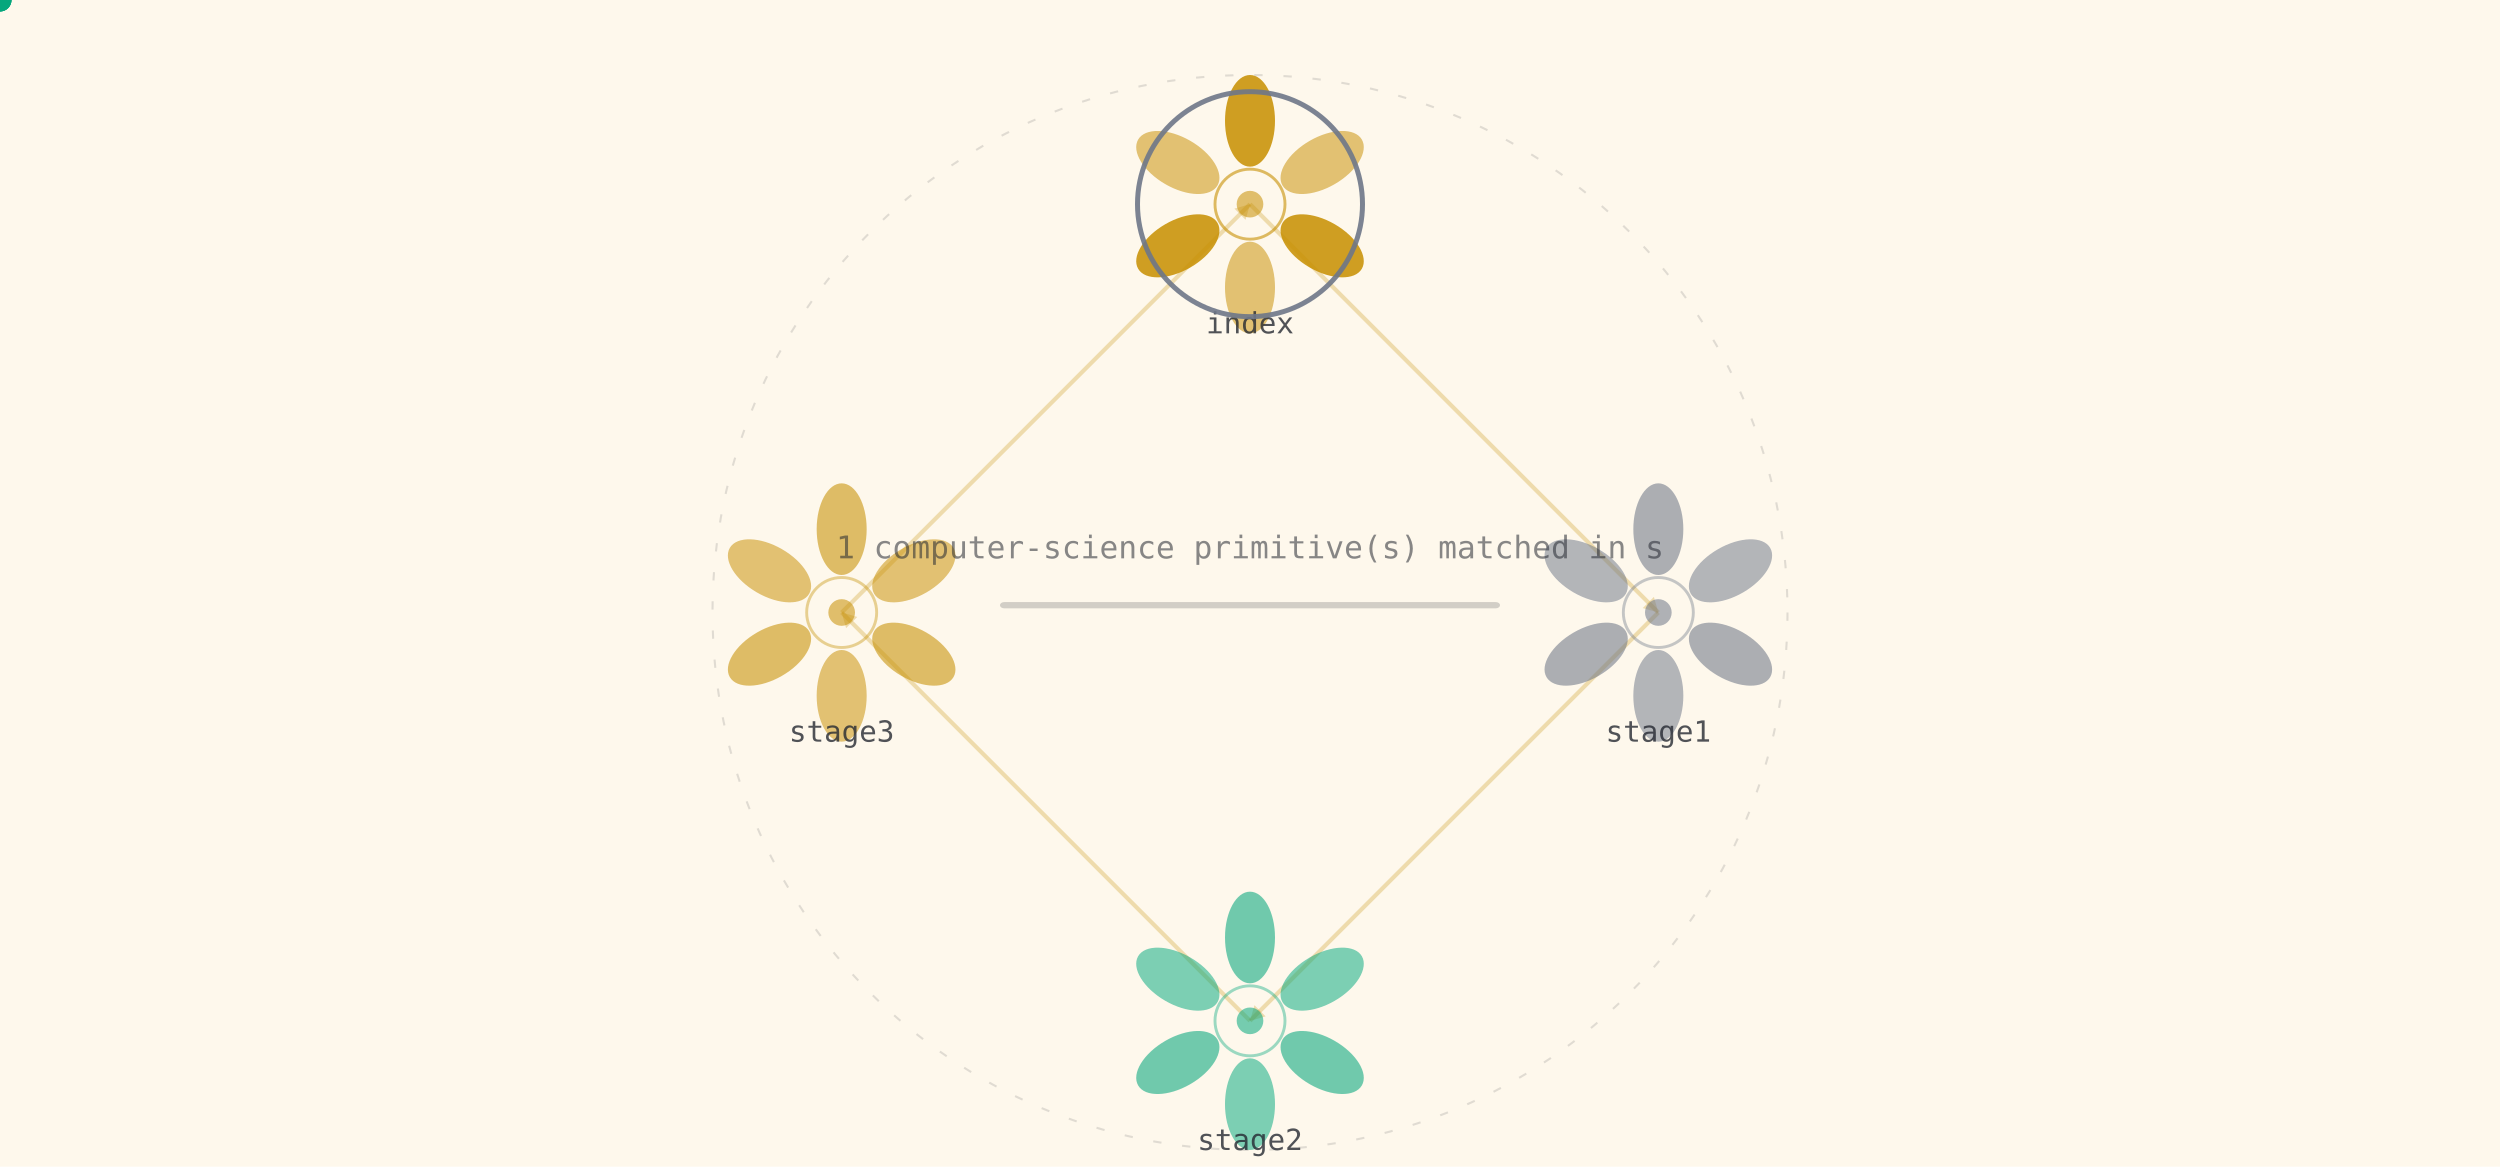
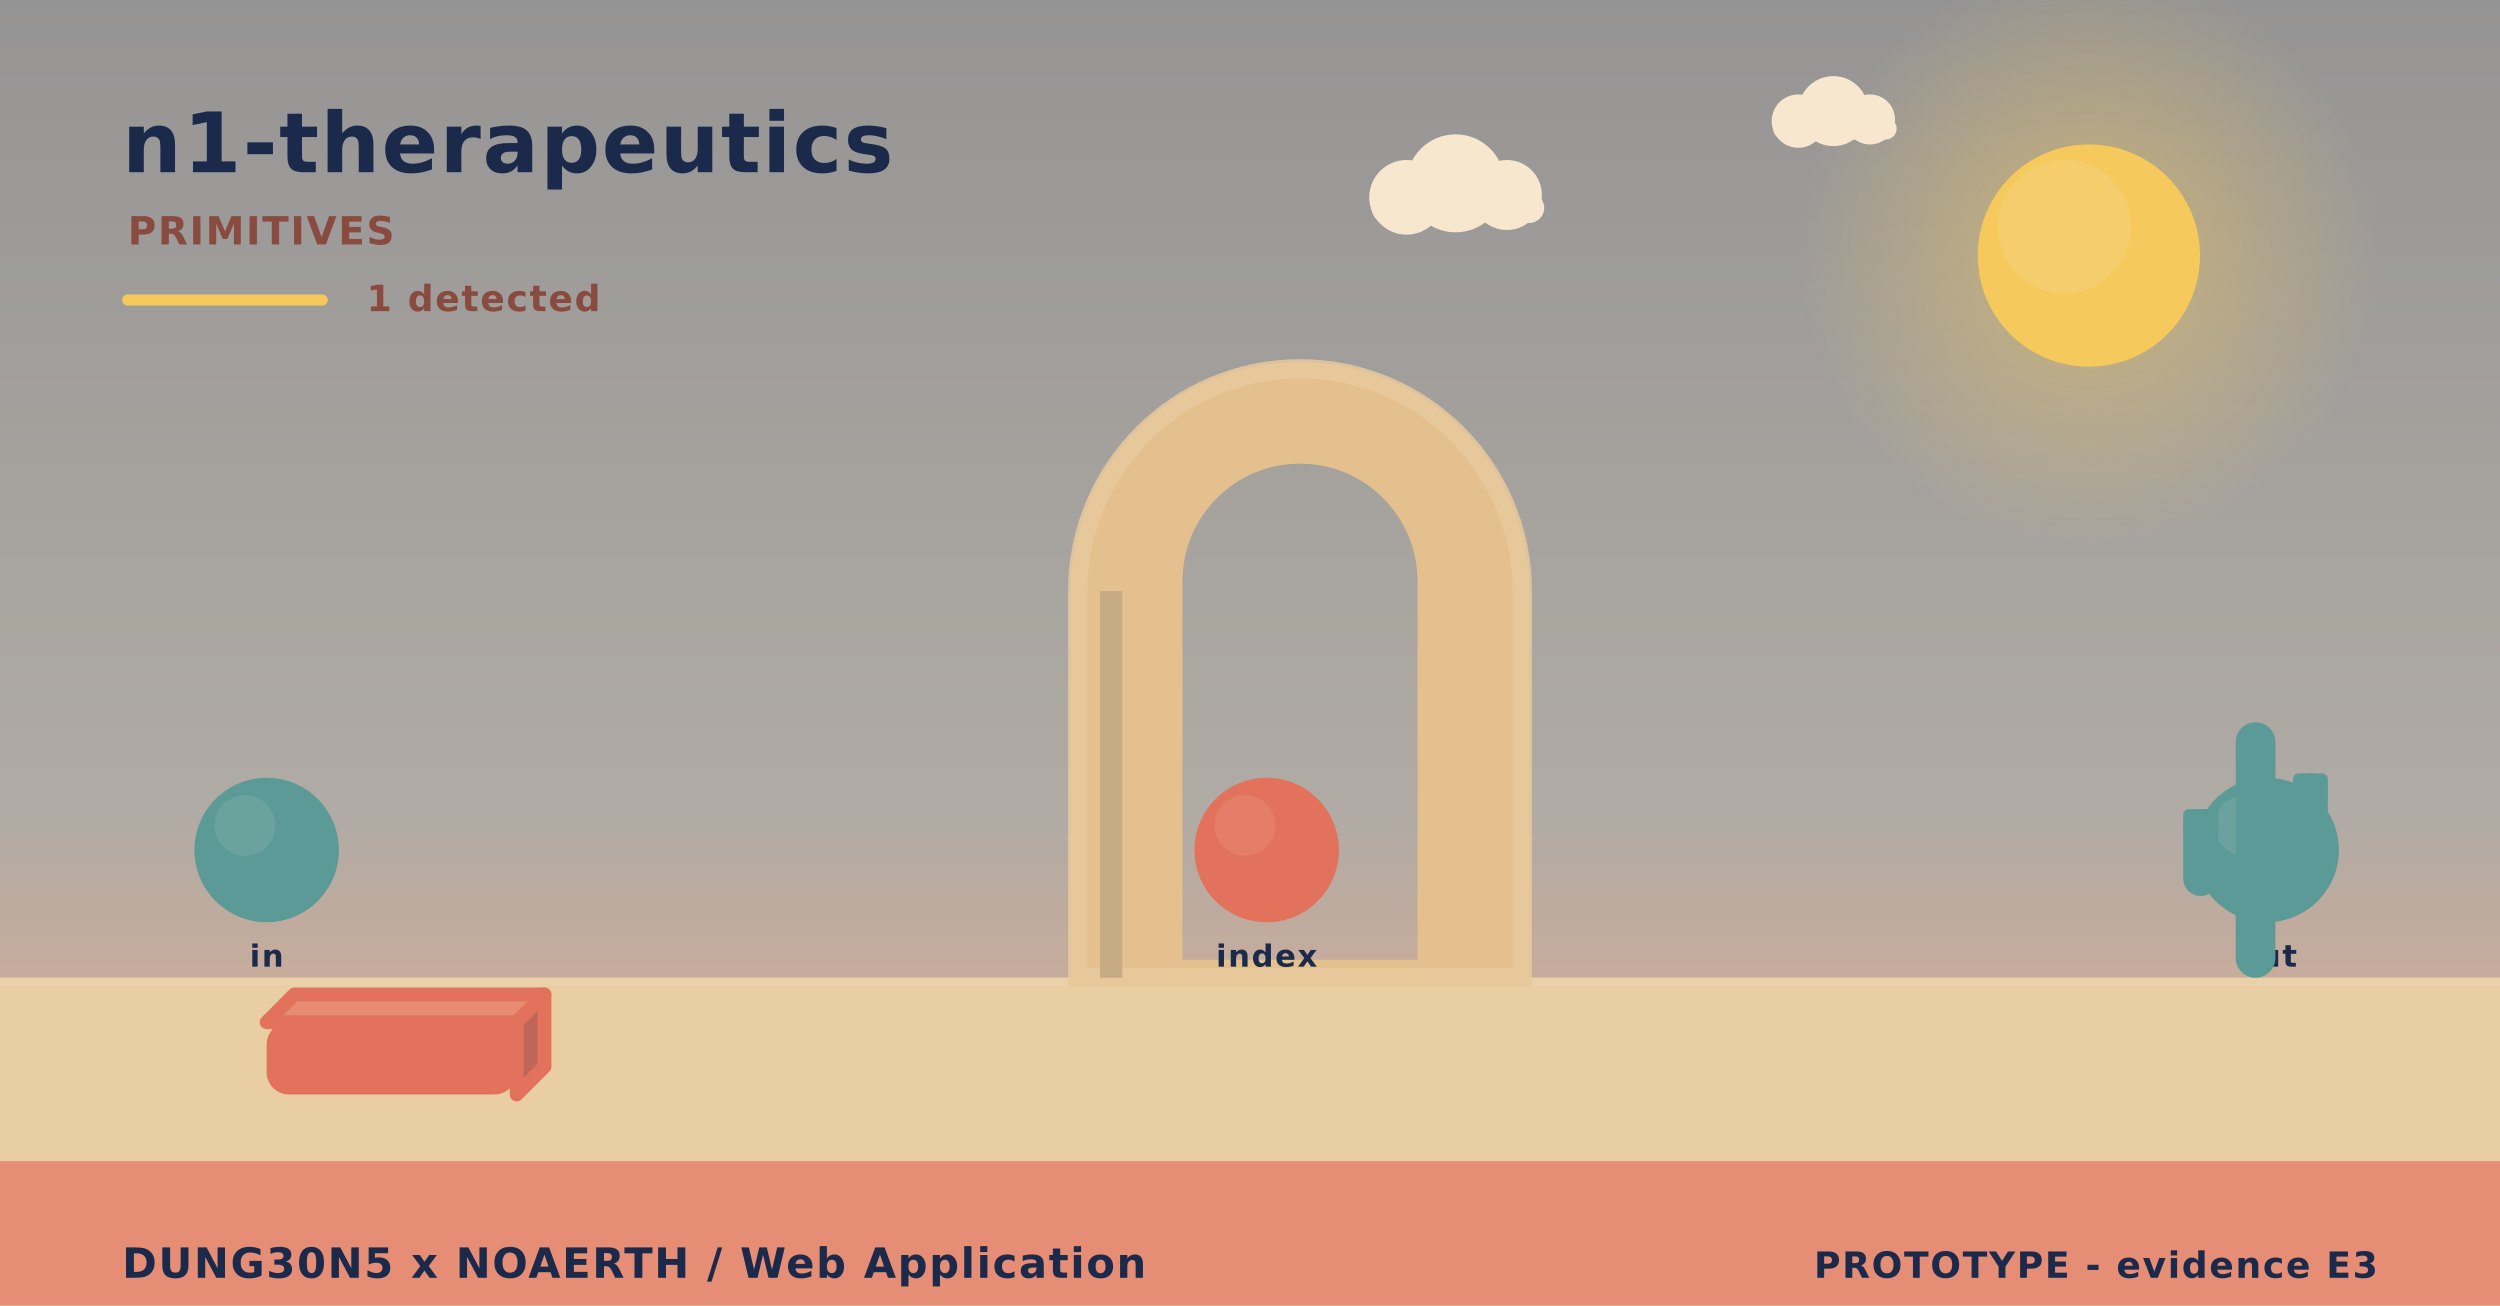
- <svg xmlns="http://www.w3.org/2000/svg" viewBox="0 0 1200 560" width="1200" height="560" role="img" aria-label="n1-therapeutics state machine">
-   <rect width="1200" height="560" fill="#fef8ec" />
-   <defs>
-     <linearGradient id="gs" x1="0" y1="0" x2="1" y2="1">
-       <stop offset="0%" stop-color="#c78f02" />
-       <stop offset="100%" stop-color="#6e7788" />
-     </linearGradient>
-   </defs>
-   <circle cx="600.00" cy="294.00" r="258.00" fill="none" stroke="rgba(37,40,49,0.140)" stroke-width="1.00" opacity="1.00" stroke-dasharray="4 10" />
-   <line x1="600.00" y1="98.00" x2="796.00" y2="294.00" stroke="rgba(199,143,2,0.500)" stroke-width="2.00" opacity="0.55" />
-   <polygon points="796.00,294.00 793.88,286.50 788.50,291.88" fill="rgba(199,143,2,0.500)" opacity="0.55" />
-   <g opacity="0.9">
-     <circle cx="0.00" cy="0.00" r="5.50" fill="#05a77d" opacity="1.00" />
-     <animateTransform attributeName="transform" type="translate" values="600.00,98.00 796.00,294.00" dur="5.25s" begin="0.0s" repeatCount="indefinite" />
-     <animateTransform attributeName="transform" type="translate" values="796.00,294.00 600.00,98.00" dur="5.25s" begin="2.625s" repeatCount="indefinite" />
+ <svg xmlns="http://www.w3.org/2000/svg" width="900" height="470" viewBox="0 0 900 470" role="img" aria-label="n1-therapeutics - how it behaves">
+   <linearGradient id="skys" x1="0" y1="0" x2="0" y2="1">
+     <stop offset="0" stop-color="#959494" />
+     <stop offset="0.62" stop-color="#b0aba4" />
+     <stop offset="1" stop-color="#f3ad8a" />
+   </linearGradient>
+   <rect width="900" height="470" fill="url(#skys)" />
+   <radialGradient id="suns">
+     <stop offset="0.35" stop-color="#f5c95c" stop-opacity="0.34" />
+     <stop offset="1" stop-color="#f5c95c" stop-opacity="0" />
+   </radialGradient>
+   <circle cx="752" cy="92" r="104" fill="url(#suns)" />
+   <circle cx="752" cy="92" r="40" fill="#f5c95c" />
+   <circle cx="743.2" cy="81.6" r="24" fill="#f5d27e" opacity="0.5" />
+   <g>
+     <circle cx="524" cy="66" r="17.64" fill="#f6e7ce" />
+     <circle cx="506.36" cy="71.04" r="13.44" fill="#f6e7ce" />
+     <circle cx="542.48" cy="70.2" r="12.6" fill="#f6e7ce" />
+     <rect x="493.76" y="69.36" width="62.16" height="10.92" rx="5.46" fill="#f6e7ce" />
+     <animateTransform attributeName="transform" type="translate" values="0 0;24 0;0 0" dur="36s" begin="0s" repeatCount="indefinite" />
  </g>
-   <line x1="796.00" y1="294.00" x2="600.00" y2="490.00" stroke="rgba(199,143,2,0.500)" stroke-width="2.00" opacity="0.55" />
-   <polygon points="600.00,490.00 607.50,487.88 602.12,482.50" fill="rgba(199,143,2,0.500)" opacity="0.55" />
-   <g opacity="0.9">
-     <circle cx="0.00" cy="0.00" r="5.50" fill="#05a77d" opacity="1.00" />
-     <animateTransform attributeName="transform" type="translate" values="796.00,294.00 600.00,490.00" dur="5.25s" begin="1.312s" repeatCount="indefinite" />
-     <animateTransform attributeName="transform" type="translate" values="600.00,490.00 796.00,294.00" dur="5.25s" begin="3.938s" repeatCount="indefinite" />
+   <g>
+     <circle cx="660" cy="40" r="12.6" fill="#f6e7ce" />
+     <circle cx="647.4" cy="43.6" r="9.6" fill="#f6e7ce" />
+     <circle cx="673.2" cy="43" r="9" fill="#f6e7ce" />
+     <rect x="638.4" y="42.4" width="44.4" height="7.8" rx="3.9" fill="#f6e7ce" />
+     <animateTransform attributeName="transform" type="translate" values="0 0;-18 0;0 0" dur="46s" begin="3s" repeatCount="indefinite" />
  </g>
-   <line x1="600.00" y1="490.00" x2="404.00" y2="294.00" stroke="rgba(199,143,2,0.500)" stroke-width="2.00" opacity="0.55" />
-   <polygon points="404.00,294.00 406.12,301.50 411.50,296.12" fill="rgba(199,143,2,0.500)" opacity="0.55" />
-   <g opacity="0.9">
-     <circle cx="0.00" cy="0.00" r="5.50" fill="#05a77d" opacity="1.00" />
-     <animateTransform attributeName="transform" type="translate" values="600.00,490.00 404.00,294.00" dur="5.25s" begin="2.625s" repeatCount="indefinite" />
-     <animateTransform attributeName="transform" type="translate" values="404.00,294.00 600.00,490.00" dur="5.25s" begin="5.25s" repeatCount="indefinite" />
+   <rect x="0" y="352" width="900" height="118" fill="#e9cda3" />
+   <rect x="0" y="352" width="900" height="3" fill="#ebd1a9" />
+   <text x="44" y="62" font-family="Verdana,DejaVu Sans,sans-serif" font-size="30" font-weight="700" letter-spacing="0.6" fill="#1b2a4a" text-anchor="start">n1-therapeutics</text>
+   <text x="46" y="88" font-family="Verdana,DejaVu Sans,sans-serif" font-size="14" font-weight="700" letter-spacing="0.6" fill="#894b3f" text-anchor="start">PRIMITIVES</text>
+   <rect x="44" y="106" width="74" height="4" rx="2" fill="#f5c95c" />
+   <text x="132" y="112" font-family="Verdana,DejaVu Sans,sans-serif" font-size="13" font-weight="700" letter-spacing="0.6" fill="#894b3f" text-anchor="start">1 detected</text>
+   <path d="M388,352 L388,212.8 A80,80 0 0 1 548,212.8 L548,352 Z M423.2,348 L423.2,209.22 A44.8,44.8 0 0 1 512.8,209.22 L512.8,348 Z" fill="#e3c08d" fill-rule="evenodd" stroke="#e3c08d" stroke-width="5" stroke-linejoin="round" />
+   <path d="M388,352 L388,212.8 A80,80 0 0 1 548,212.8 L548,352 Z" fill="none" stroke="#e8c99d" stroke-width="7" stroke-linecap="round" opacity="0.85" />
+   <rect x="396" y="212.8" width="8" height="139.2" fill="#c7ab84" />
+   <circle cx="96" cy="306" r="26" fill="#5b9a97" />
+   <circle cx="88.2" cy="297.16" r="10.92" fill="#7aa9a2" opacity="0.55" />
+   <text x="96" y="348" font-family="Verdana,DejaVu Sans,sans-serif" font-size="11" font-weight="700" letter-spacing="0.6" fill="#1b2a4a" text-anchor="middle">in</text>
+   <g>
+     <circle cx="456" cy="306" r="26" fill="#e2725b" />
+     <circle cx="448.2" cy="297.16" r="10.92" fill="#e68972" opacity="0.55" />
+     <animate attributeName="opacity" values="0.8;1;0.8" dur="4.6s" begin="0s" repeatCount="indefinite" />
  </g>
-   <line x1="404.00" y1="294.00" x2="600.00" y2="98.00" stroke="rgba(199,143,2,0.500)" stroke-width="2.00" opacity="0.55" />
-   <polygon points="600.00,98.00 592.50,100.12 597.88,105.50" fill="rgba(199,143,2,0.500)" opacity="0.55" />
-   <g opacity="0.9">
-     <circle cx="0.00" cy="0.00" r="5.50" fill="#05a77d" opacity="1.00" />
-     <animateTransform attributeName="transform" type="translate" values="404.00,294.00 600.00,98.00" dur="5.25s" begin="3.938s" repeatCount="indefinite" />
-     <animateTransform attributeName="transform" type="translate" values="600.00,98.00 404.00,294.00" dur="5.25s" begin="6.562s" repeatCount="indefinite" />
-   </g>
-   <ellipse cx="600.00" cy="58.00" rx="12.00" ry="22.00" fill="rgba(199,143,2,0.900)" opacity="0.95" transform="rotate(0.0 600.00 58.00)" />
-   <ellipse cx="634.64" cy="78.00" rx="12.00" ry="22.00" fill="rgba(199,143,2,0.550)" opacity="0.95" transform="rotate(60.0 634.64 78.00)" />
-   <ellipse cx="634.64" cy="118.00" rx="12.00" ry="22.00" fill="rgba(199,143,2,0.900)" opacity="0.95" transform="rotate(120.0 634.64 118.00)" />
-   <ellipse cx="600.00" cy="138.00" rx="12.00" ry="22.00" fill="rgba(199,143,2,0.550)" opacity="0.95" transform="rotate(180.0 600.00 138.00)" />
-   <ellipse cx="565.36" cy="118.00" rx="12.00" ry="22.00" fill="rgba(199,143,2,0.900)" opacity="0.95" transform="rotate(240.0 565.36 118.00)" />
-   <ellipse cx="565.36" cy="78.00" rx="12.00" ry="22.00" fill="rgba(199,143,2,0.550)" opacity="0.95" transform="rotate(300.0 565.36 78.00)" />
-   <circle cx="600.00" cy="98.00" r="16.80" fill="none" stroke="rgba(199,143,2,0.900)" stroke-width="1.40" opacity="0.66" />
-   <circle cx="600.00" cy="98.00" r="6.40" fill="rgba(199,143,2,0.550)" opacity="1.00" />
-   <text x="600" y="160" font-family="ui-monospace,Menlo,monospace" font-size="14" fill="rgba(37,40,49,0.800)" text-anchor="middle">index</text>
-   <g>
-     <circle cx="600.00" cy="98.00" r="54.00" fill="none" stroke="#6e7788" stroke-width="2.40" opacity="0.90" />
-     <animate attributeName="opacity" values="0.25;1.0;0.25" dur="10.5s" begin="0.0s" repeatCount="indefinite" />
-   </g>
-   <ellipse cx="796.00" cy="254.00" rx="12.00" ry="22.00" fill="rgba(110,119,136,0.600)" opacity="0.95" transform="rotate(0.0 796.00 254.00)" />
-   <ellipse cx="830.64" cy="274.00" rx="12.00" ry="22.00" fill="rgba(110,119,136,0.550)" opacity="0.95" transform="rotate(60.0 830.64 274.00)" />
-   <ellipse cx="830.64" cy="314.00" rx="12.00" ry="22.00" fill="rgba(110,119,136,0.600)" opacity="0.95" transform="rotate(120.0 830.64 314.00)" />
-   <ellipse cx="796.00" cy="334.00" rx="12.00" ry="22.00" fill="rgba(110,119,136,0.550)" opacity="0.95" transform="rotate(180.0 796.00 334.00)" />
-   <ellipse cx="761.36" cy="314.00" rx="12.00" ry="22.00" fill="rgba(110,119,136,0.600)" opacity="0.95" transform="rotate(240.0 761.36 314.00)" />
-   <ellipse cx="761.36" cy="274.00" rx="12.00" ry="22.00" fill="rgba(110,119,136,0.550)" opacity="0.95" transform="rotate(300.0 761.36 274.00)" />
-   <circle cx="796.00" cy="294.00" r="16.80" fill="none" stroke="rgba(110,119,136,0.600)" stroke-width="1.40" opacity="0.66" />
-   <circle cx="796.00" cy="294.00" r="6.40" fill="rgba(110,119,136,0.550)" opacity="1.00" />
-   <text x="796" y="356" font-family="ui-monospace,Menlo,monospace" font-size="14" fill="rgba(37,40,49,0.800)" text-anchor="middle">stage1</text>
-   <ellipse cx="600.00" cy="450.00" rx="12.00" ry="22.00" fill="rgba(5,167,125,0.600)" opacity="0.95" transform="rotate(0.0 600.00 450.00)" />
-   <ellipse cx="634.64" cy="470.00" rx="12.00" ry="22.00" fill="rgba(5,167,125,0.550)" opacity="0.95" transform="rotate(60.0 634.64 470.00)" />
-   <ellipse cx="634.64" cy="510.00" rx="12.00" ry="22.00" fill="rgba(5,167,125,0.600)" opacity="0.95" transform="rotate(120.0 634.64 510.00)" />
-   <ellipse cx="600.00" cy="530.00" rx="12.00" ry="22.00" fill="rgba(5,167,125,0.550)" opacity="0.95" transform="rotate(180.0 600.00 530.00)" />
-   <ellipse cx="565.36" cy="510.00" rx="12.00" ry="22.00" fill="rgba(5,167,125,0.600)" opacity="0.95" transform="rotate(240.0 565.36 510.00)" />
-   <ellipse cx="565.36" cy="470.00" rx="12.00" ry="22.00" fill="rgba(5,167,125,0.550)" opacity="0.95" transform="rotate(300.0 565.36 470.00)" />
-   <circle cx="600.00" cy="490.00" r="16.80" fill="none" stroke="rgba(5,167,125,0.600)" stroke-width="1.40" opacity="0.66" />
-   <circle cx="600.00" cy="490.00" r="6.40" fill="rgba(5,167,125,0.550)" opacity="1.00" />
-   <text x="600" y="552" font-family="ui-monospace,Menlo,monospace" font-size="14" fill="rgba(37,40,49,0.800)" text-anchor="middle">stage2</text>
-   <ellipse cx="404.00" cy="254.00" rx="12.00" ry="22.00" fill="rgba(199,143,2,0.600)" opacity="0.95" transform="rotate(0.0 404.00 254.00)" />
-   <ellipse cx="438.64" cy="274.00" rx="12.00" ry="22.00" fill="rgba(199,143,2,0.550)" opacity="0.95" transform="rotate(60.0 438.64 274.00)" />
-   <ellipse cx="438.64" cy="314.00" rx="12.00" ry="22.00" fill="rgba(199,143,2,0.600)" opacity="0.95" transform="rotate(120.0 438.64 314.00)" />
-   <ellipse cx="404.00" cy="334.00" rx="12.00" ry="22.00" fill="rgba(199,143,2,0.550)" opacity="0.95" transform="rotate(180.0 404.00 334.00)" />
-   <ellipse cx="369.36" cy="314.00" rx="12.00" ry="22.00" fill="rgba(199,143,2,0.600)" opacity="0.95" transform="rotate(240.0 369.36 314.00)" />
-   <ellipse cx="369.36" cy="274.00" rx="12.00" ry="22.00" fill="rgba(199,143,2,0.550)" opacity="0.95" transform="rotate(300.0 369.36 274.00)" />
-   <circle cx="404.00" cy="294.00" r="16.80" fill="none" stroke="rgba(199,143,2,0.600)" stroke-width="1.40" opacity="0.66" />
-   <circle cx="404.00" cy="294.00" r="6.40" fill="rgba(199,143,2,0.550)" opacity="1.00" />
-   <text x="404" y="356" font-family="ui-monospace,Menlo,monospace" font-size="14" fill="rgba(37,40,49,0.800)" text-anchor="middle">stage3</text>
-   <rect x="480.00" y="289.00" width="240.00" height="3.00" rx="2.00" fill="rgba(37,40,49,0.200)" opacity="1.00" />
-   <text x="600" y="268" font-family="ui-monospace,Menlo,monospace" font-size="15" fill="rgba(37,40,49,0.550)" text-anchor="middle">1 computer-science primitive(s) matched in s</text>
+   <text x="456" y="348" font-family="Verdana,DejaVu Sans,sans-serif" font-size="11" font-weight="700" letter-spacing="0.6" fill="#1b2a4a" text-anchor="middle">index</text>
+   <circle cx="816" cy="306" r="26" fill="#5b9a97" />
+   <circle cx="808.2" cy="297.16" r="10.92" fill="#7aa9a2" opacity="0.55" />
+   <text x="816" y="348" font-family="Verdana,DejaVu Sans,sans-serif" font-size="11" font-weight="700" letter-spacing="0.6" fill="#1b2a4a" text-anchor="middle">out</text>
+   <path d="M96,368 L186,368 L196,358 L106,358 Z" fill="#e68c74" stroke="#e2725b" stroke-width="5" stroke-linejoin="round" />
+   <path d="M186,368 L196,358 L196,384 L186,394 Z" fill="#c06658" stroke="#e2725b" stroke-width="5" stroke-linejoin="round" />
+   <rect x="96" y="368" width="90" height="26" rx="8" fill="#e2725b" />
+   <rect x="804.86" y="260" width="14.28" height="92" rx="7.14" fill="#5b9a97" />
+   <rect x="785.96" y="291.28" width="12.6" height="31.28" rx="6.3" fill="#5b9a97" />
+   <rect x="785.96" y="291.28" width="12.6" height="9.2" rx="2.1" fill="#5b9a97" />
+   <rect x="825.44" y="278.4" width="12.6" height="31.28" rx="6.3" fill="#5b9a97" />
+   <rect x="825.44" y="278.4" width="12.6" height="9.2" rx="2.1" fill="#5b9a97" />
+   <rect x="0" y="418" width="900" height="52" rx="0" fill="#e68972" opacity="0.94" />
+   <text x="44" y="460" font-family="Verdana,DejaVu Sans,sans-serif" font-size="15" font-weight="700" letter-spacing="0.6" fill="#1b2a4a" text-anchor="start">DUNG30N5 x NOAERTH  /  Web Application</text>
+   <text x="856" y="460" font-family="Verdana,DejaVu Sans,sans-serif" font-size="13" font-weight="700" letter-spacing="0.6" fill="#1b2a4a" text-anchor="end">PROTOTYPE  -  evidence E3</text>
</svg>
